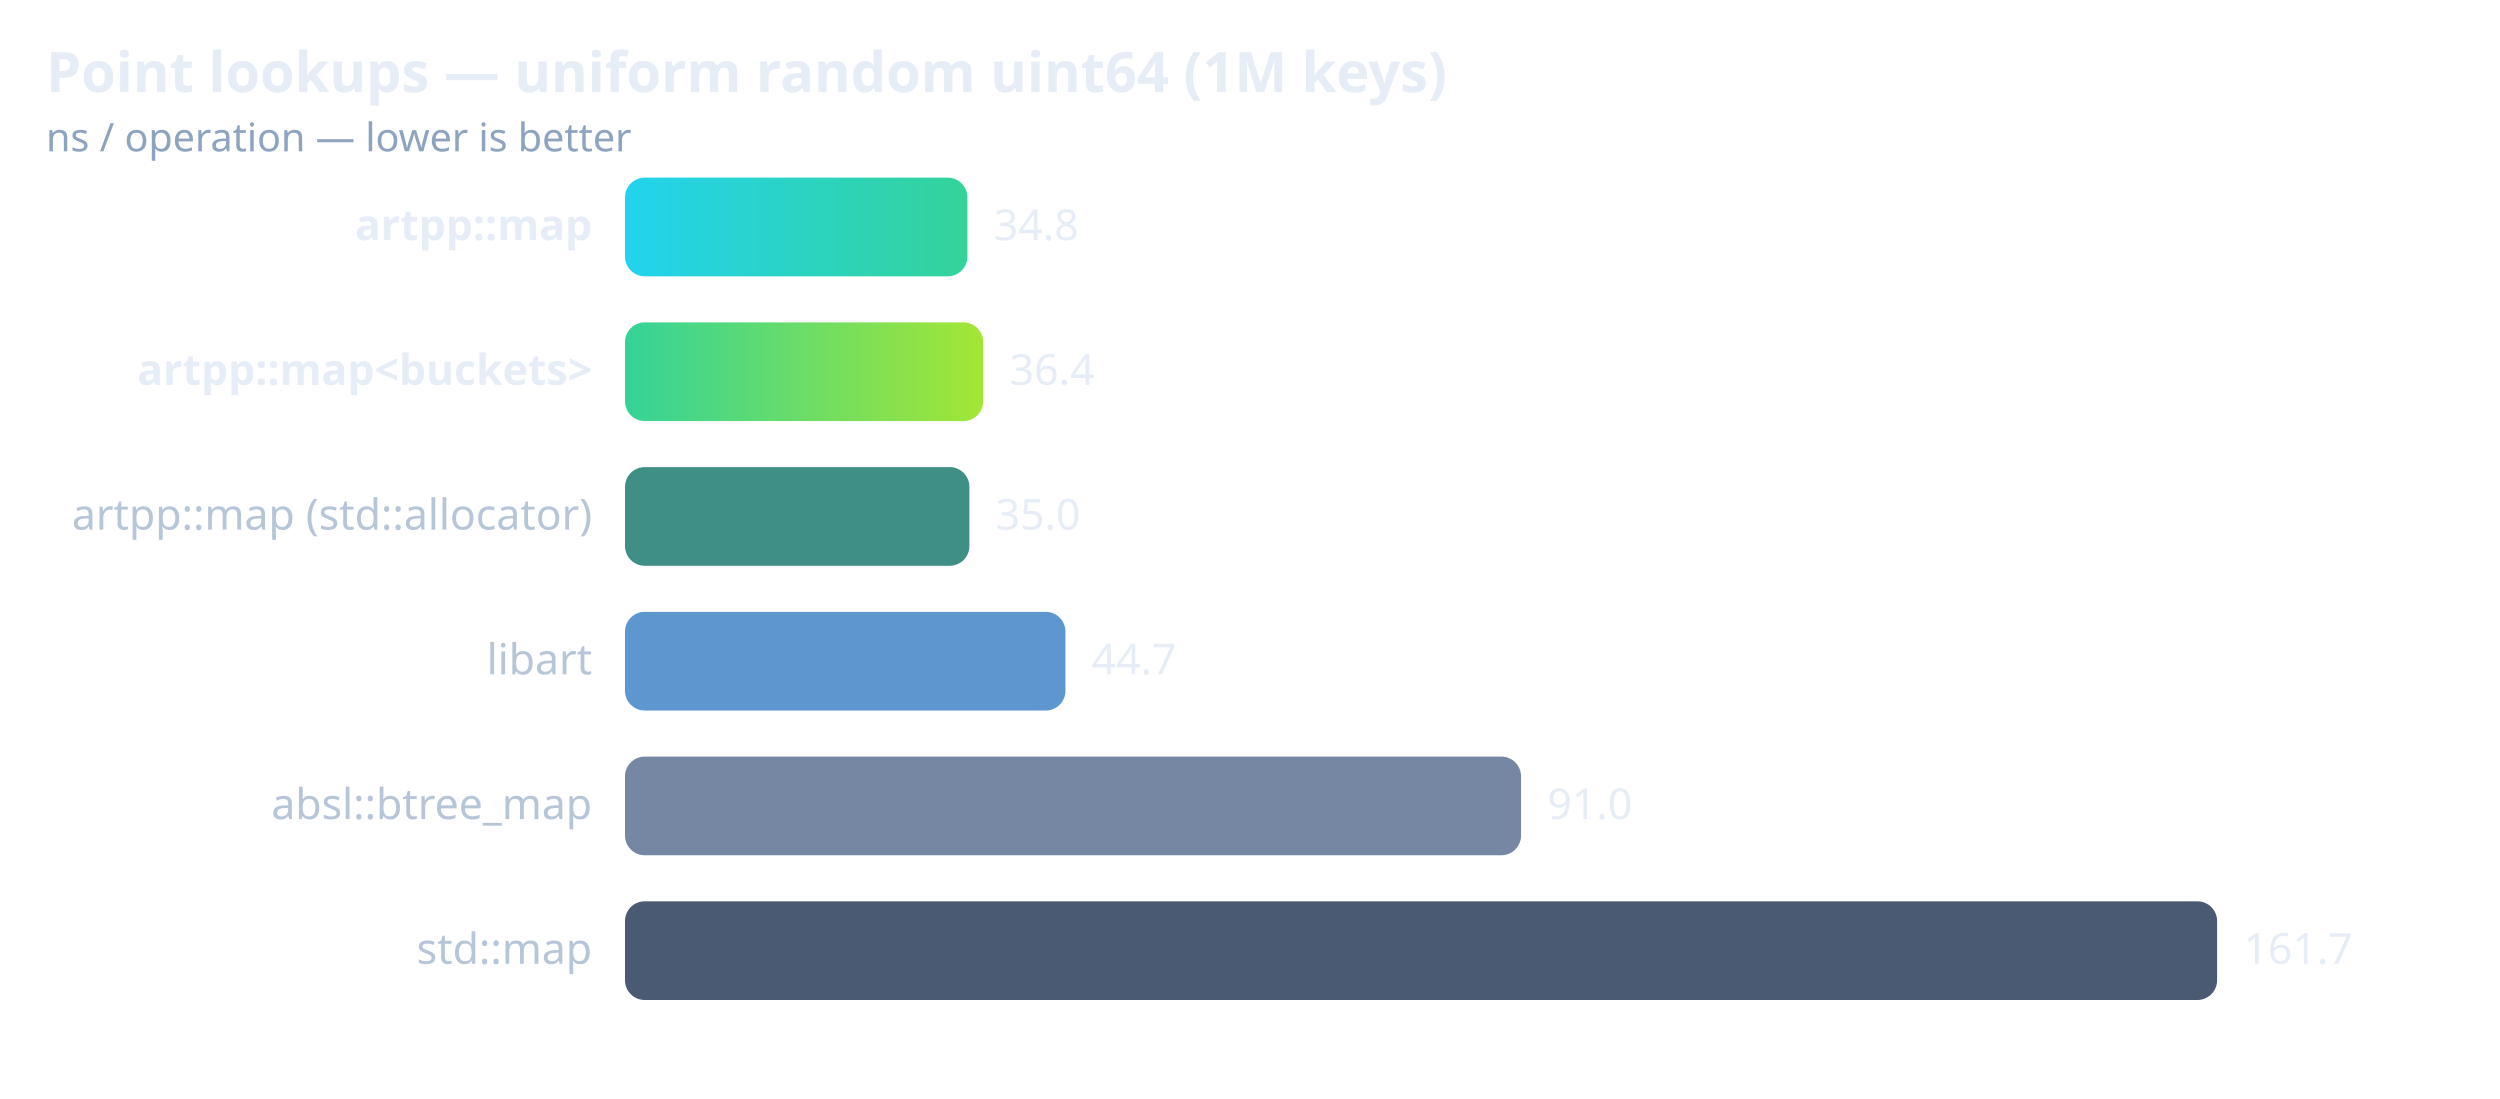
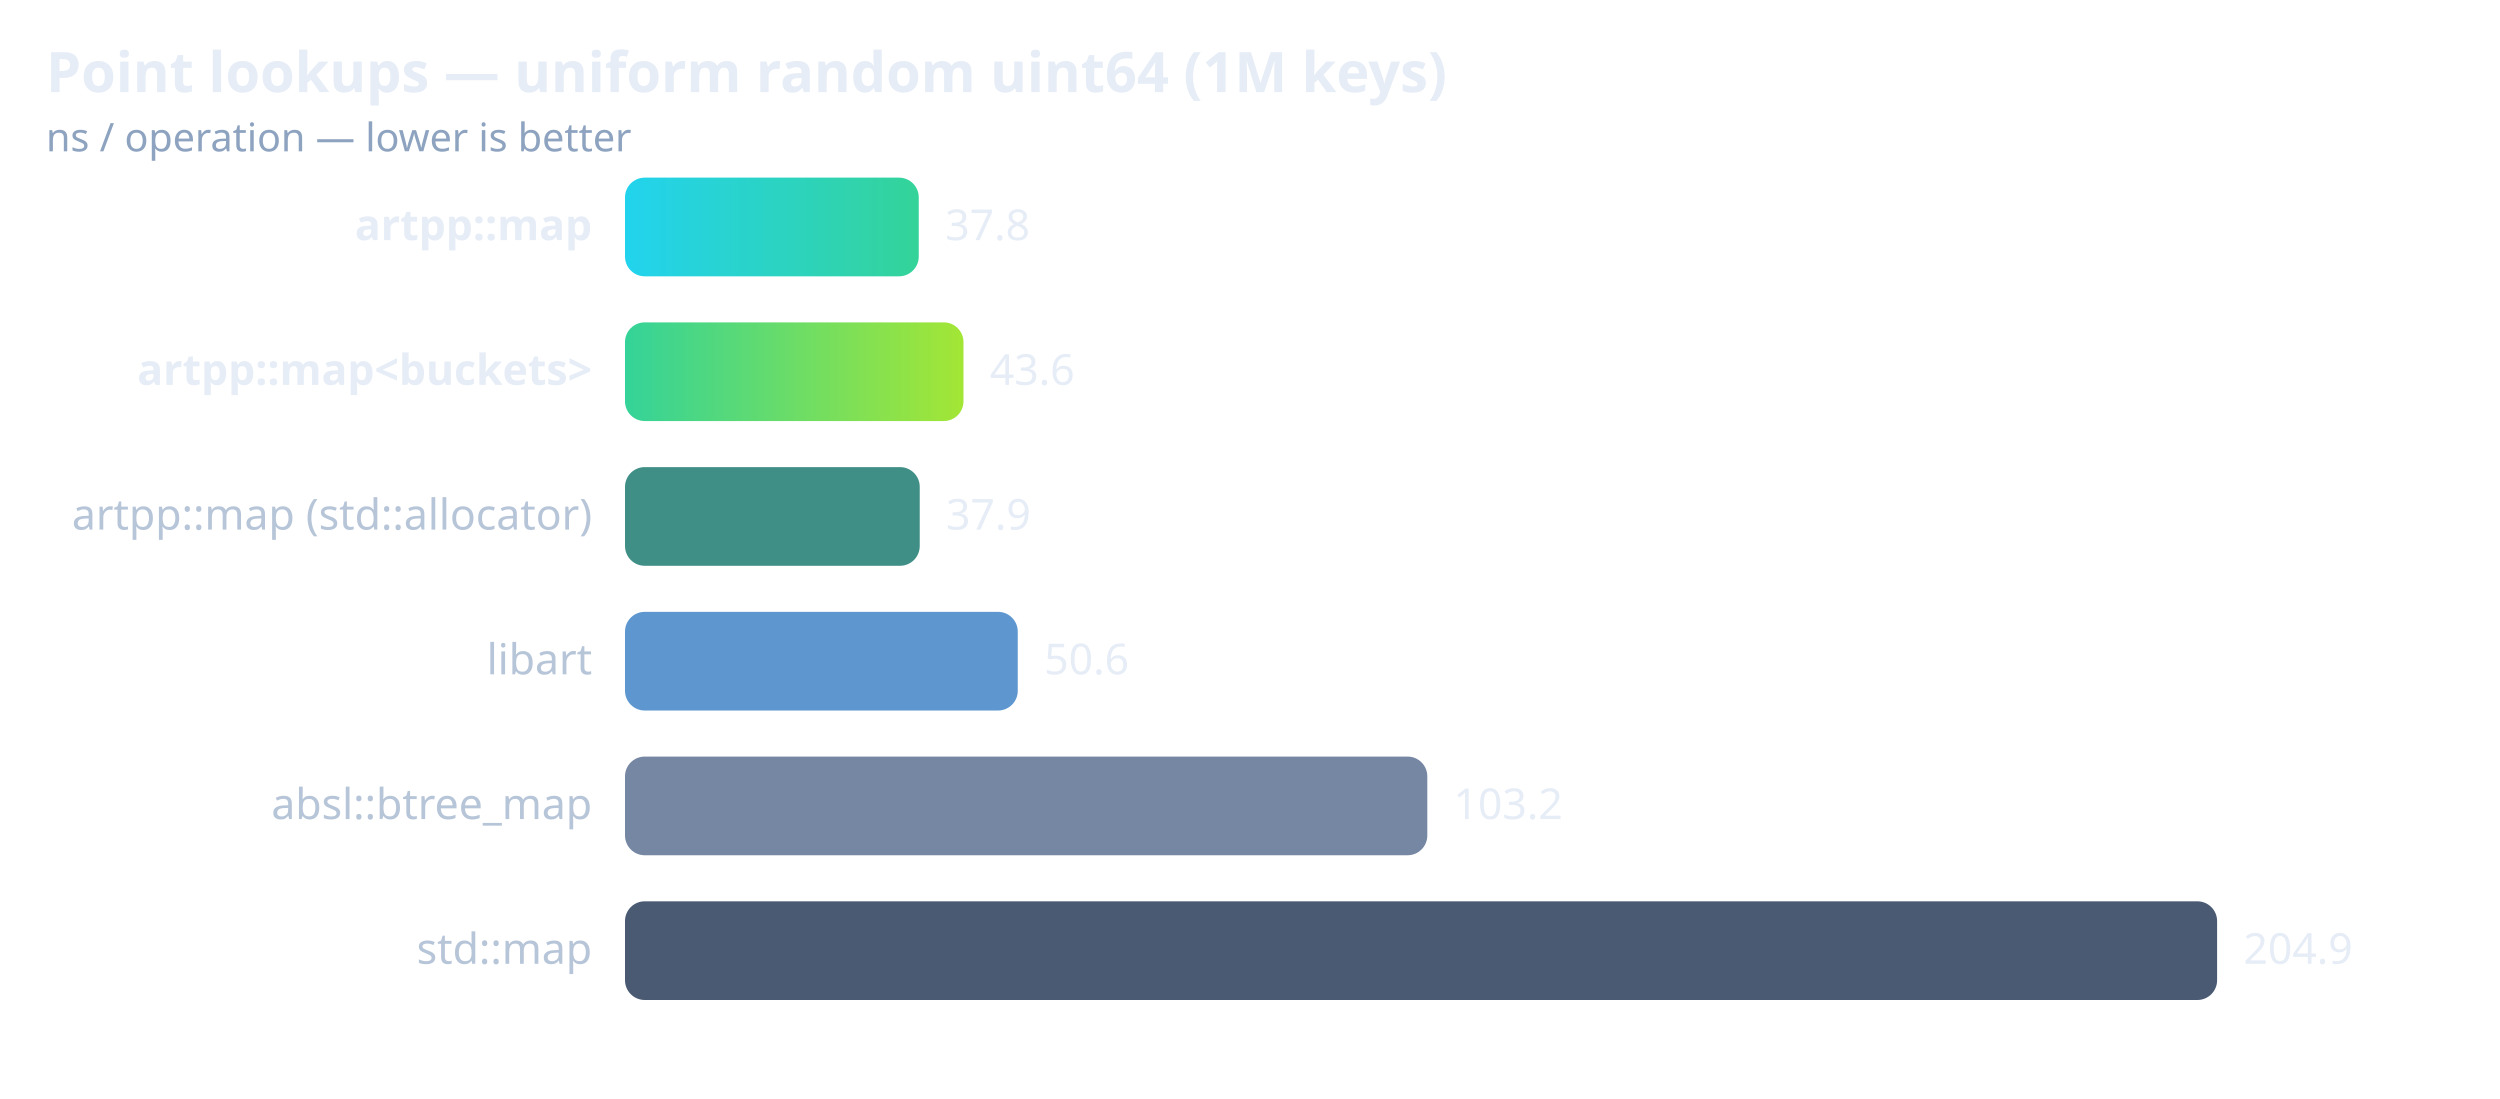
<svg xmlns="http://www.w3.org/2000/svg" viewBox="0 0 760 334" font-family="ui-sans-serif, system-ui, sans-serif" role="img" aria-label="Point lookups — uniform random uint64 (1M keys)">
  <defs>
    <linearGradient id="hot" x1="0" y1="0" x2="1" y2="0">
      <stop offset="0" stop-color="#22d3ee" />
      <stop offset="1" stop-color="#34d399" />
    </linearGradient>
    <linearGradient id="hot2" x1="0" y1="0" x2="1" y2="0">
      <stop offset="0" stop-color="#34d399" />
      <stop offset="1" stop-color="#a3e635" />
    </linearGradient>
  </defs>
  <text x="14" y="28" font-size="17" font-weight="600" fill="#e6edf6">Point lookups — uniform random uint64 (1M keys)</text>
  <text x="14" y="46" font-size="12" fill="#8da3bf">ns / operation — lower is better</text>
  <text x="180" y="73.0" font-size="13" font-weight="600" fill="#e6edf6" text-anchor="end">artpp::map</text>
-   <rect x="190" y="54" width="104.1" height="30" rx="6" fill="url(#hot)" />
-   <text x="302.129" y="73.0" font-size="13" fill="#e6edf6">34.8</text>
+   <rect x="190" y="54" width="89.3" height="30" rx="6" fill="url(#hot)" />
+   <text x="287.349" y="73.0" font-size="13" fill="#e6edf6">37.8</text>
  <text x="180" y="117.0" font-size="13" font-weight="600" fill="#e6edf6" text-anchor="end">artpp::map&lt;buckets&gt;</text>
-   <rect x="190" y="98" width="108.9" height="30" rx="6" fill="url(#hot2)" />
-   <text x="306.949" y="117.0" font-size="13" fill="#e6edf6">36.4</text>
+   <rect x="190" y="98" width="102.9" height="30" rx="6" fill="url(#hot2)" />
+   <text x="300.909" y="117.0" font-size="13" fill="#e6edf6">43.6</text>
  <text x="180" y="161.0" font-size="13" font-weight="400" fill="#b7c5d8" text-anchor="end">artpp::map (std::allocator)</text>
-   <rect x="190" y="142" width="104.7" height="30" rx="6" fill="#3f8f86" />
-   <text x="302.668" y="161.0" font-size="13" fill="#e6edf6">35.0</text>
+   <rect x="190" y="142" width="89.6" height="30" rx="6" fill="#3f8f86" />
+   <text x="287.585" y="161.0" font-size="13" fill="#e6edf6">37.9</text>
  <text x="180" y="205.0" font-size="13" font-weight="400" fill="#b7c5d8" text-anchor="end">libart</text>
-   <rect x="190" y="186" width="133.9" height="30" rx="6" fill="#5e97d0" />
-   <text x="331.859" y="205.0" font-size="13" fill="#e6edf6">44.7</text>
+   <rect x="190" y="186" width="119.4" height="30" rx="6" fill="#5e97d0" />
+   <text x="317.447" y="205.0" font-size="13" fill="#e6edf6">50.6</text>
  <text x="180" y="249.0" font-size="13" font-weight="400" fill="#b7c5d8" text-anchor="end">absl::btree_map</text>
-   <rect x="190" y="230" width="272.4" height="30" rx="6" fill="#7587a3" />
-   <text x="470.418" y="249.0" font-size="13" fill="#e6edf6">91.0</text>
+   <rect x="190" y="230" width="243.9" height="30" rx="6" fill="#7587a3" />
+   <text x="441.855" y="249.0" font-size="13" fill="#e6edf6">103.2</text>
  <text x="180" y="293.0" font-size="13" font-weight="400" fill="#b7c5d8" text-anchor="end">std::map</text>
  <rect x="190" y="274" width="484.0" height="30" rx="6" fill="#4a5a73" />
-   <text x="682.0" y="293.0" font-size="13" fill="#e6edf6">161.7</text>
+   <text x="682.0" y="293.0" font-size="13" fill="#e6edf6">204.9</text>
</svg>
